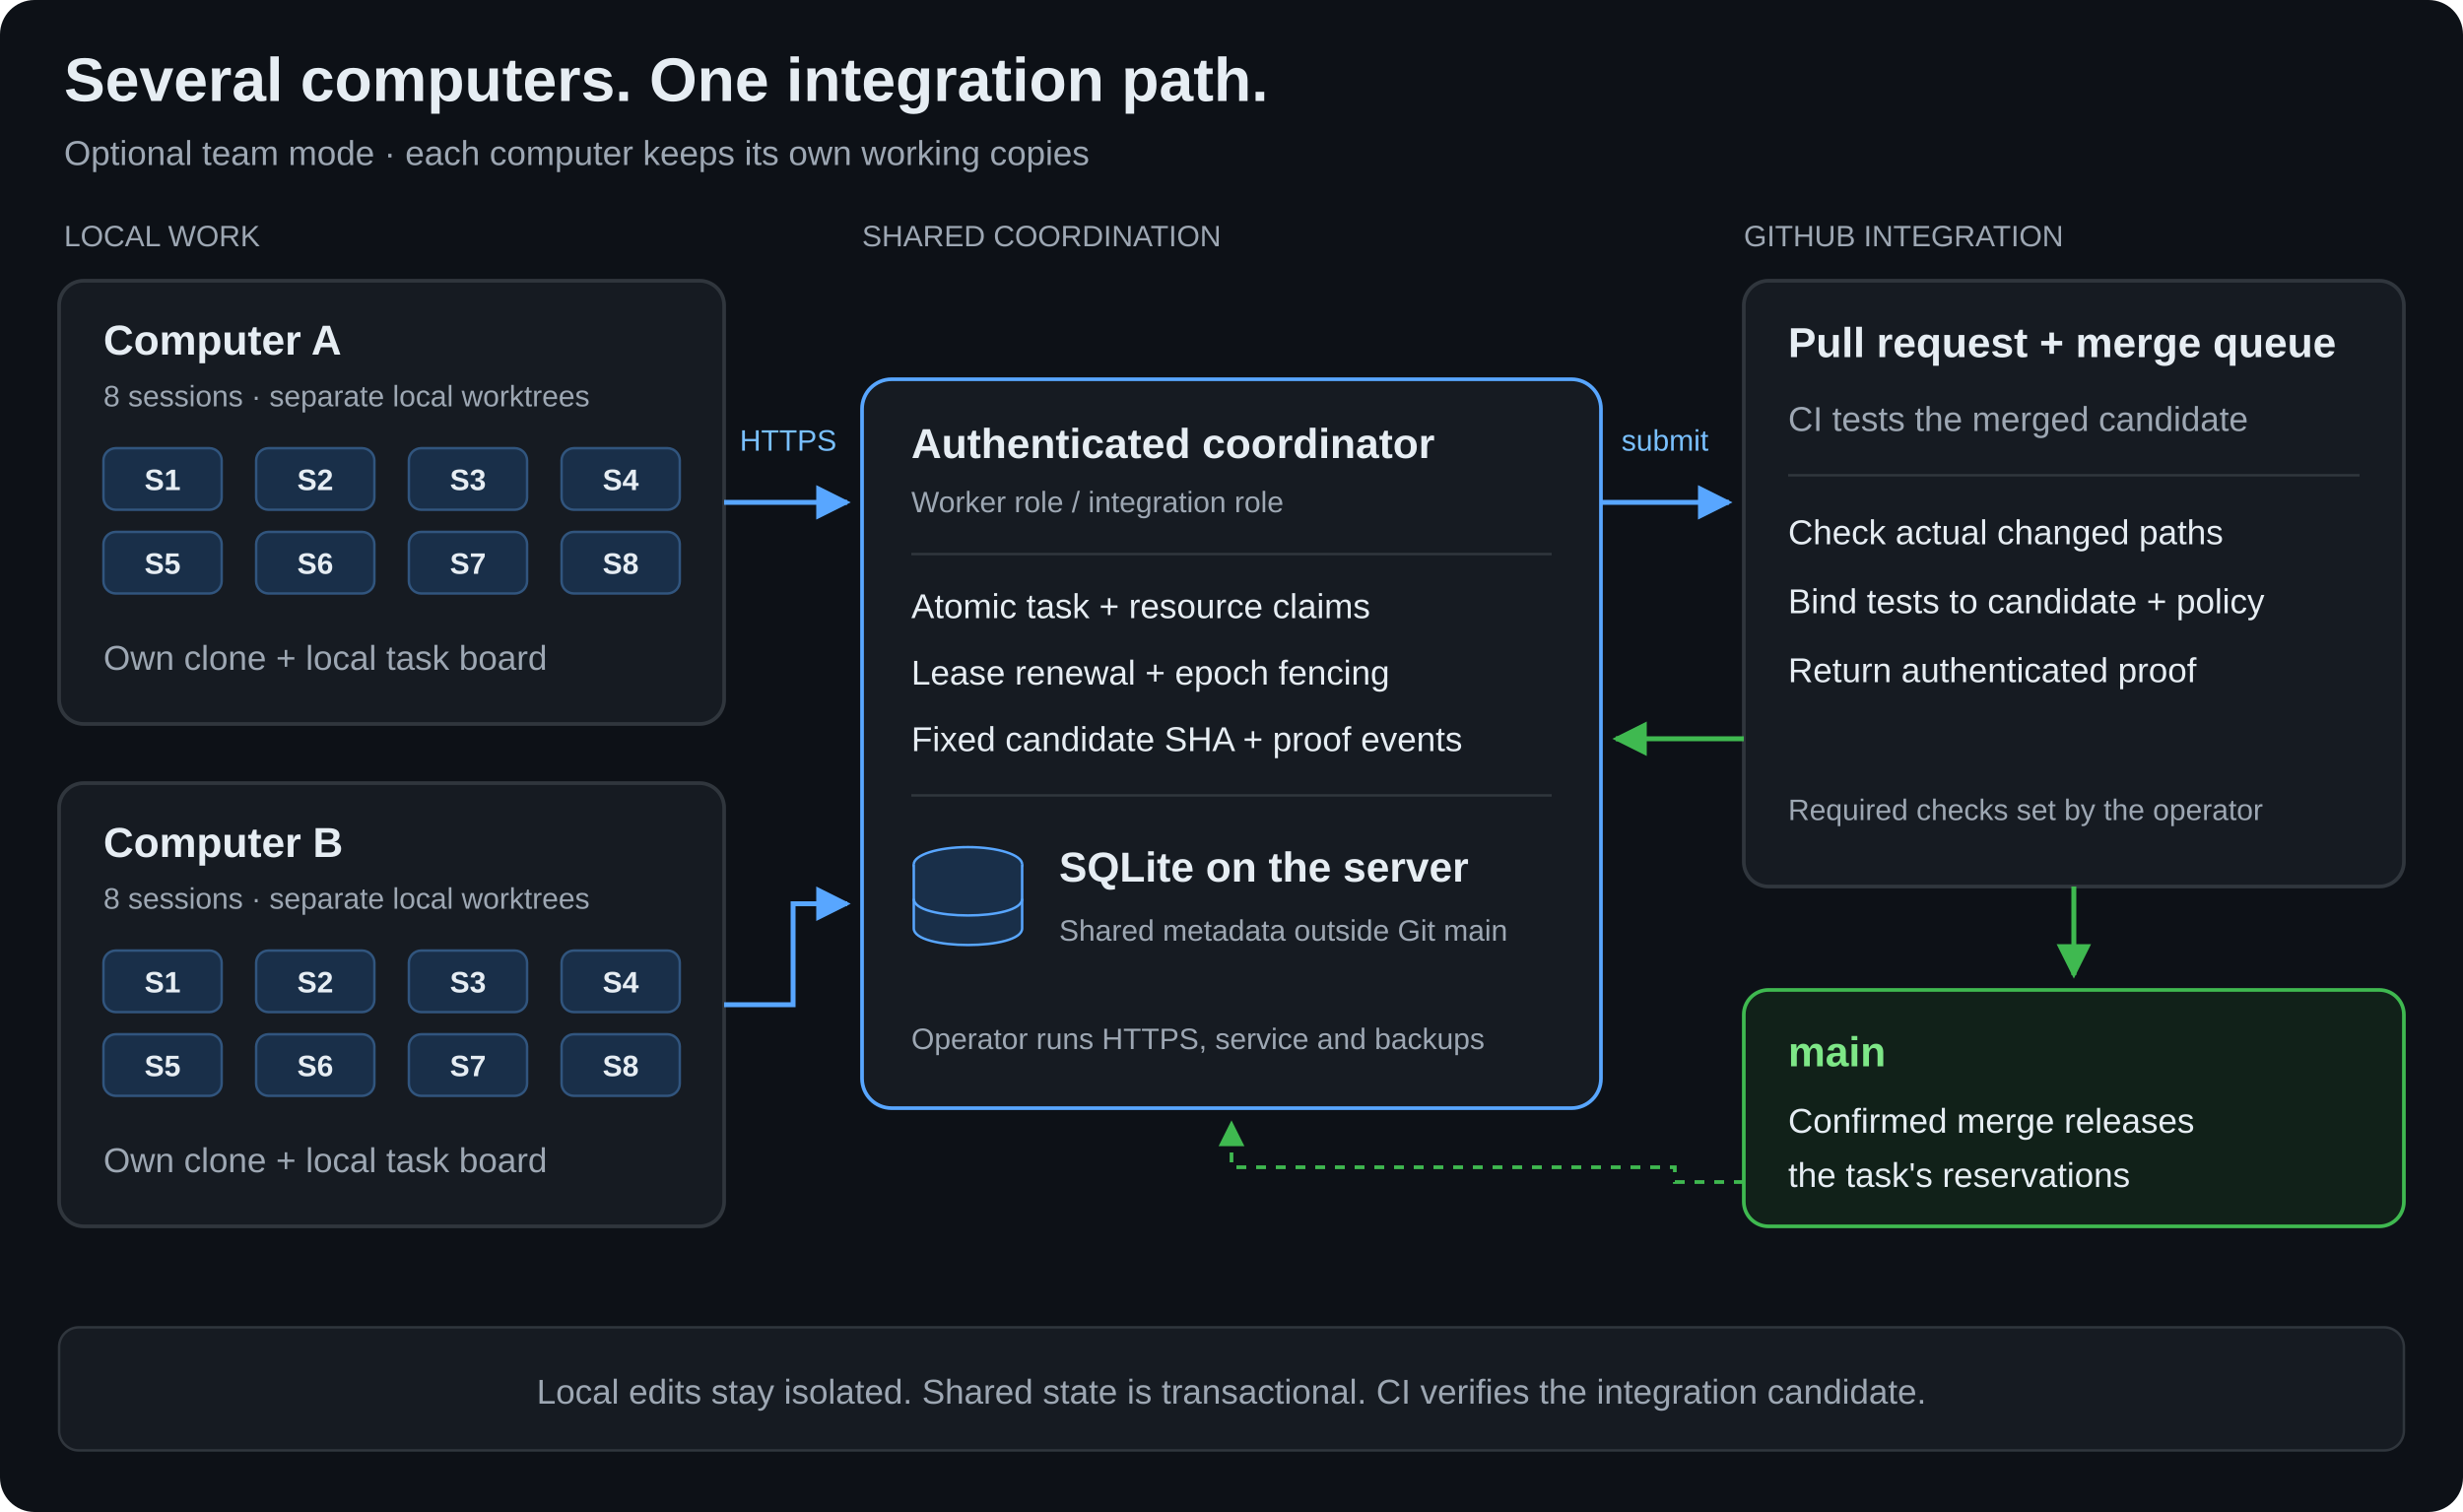
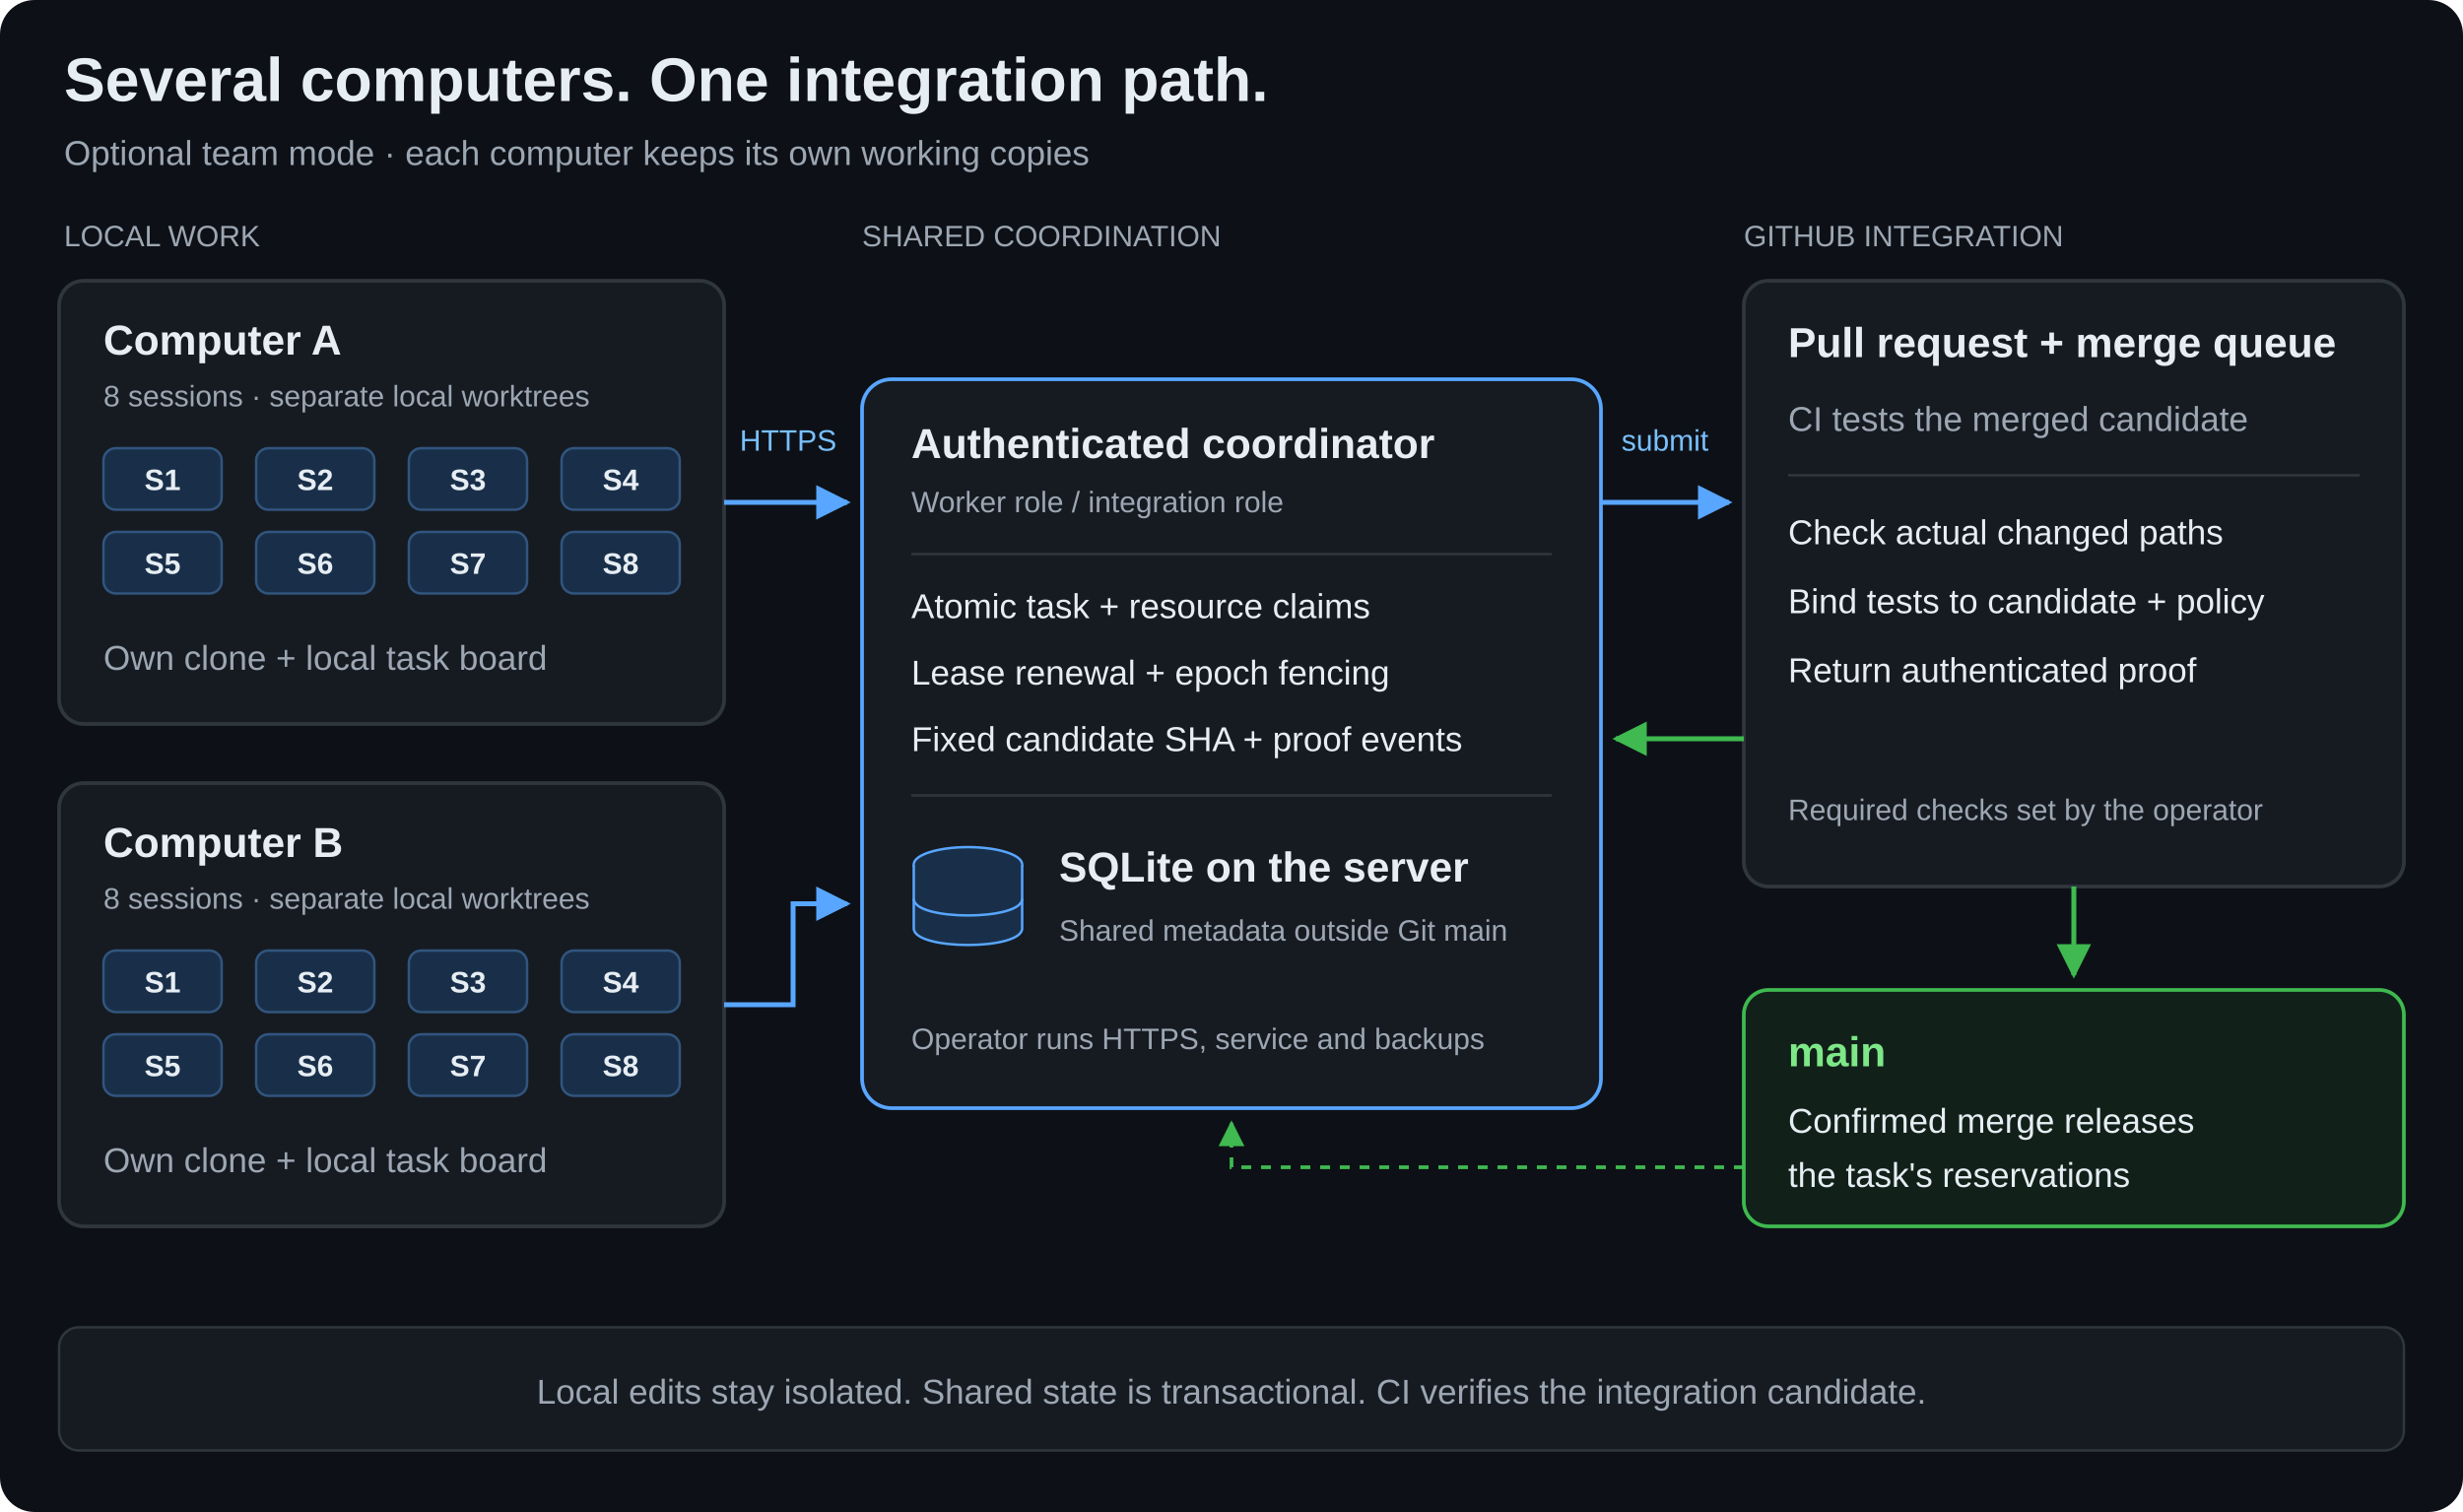
<svg xmlns="http://www.w3.org/2000/svg" width="1000" height="614" viewBox="0 0 1000 614" role="img" aria-labelledby="title description">
  <defs>
    <marker id="arrow" viewBox="0 0 10 10" refX="9" refY="5" markerWidth="7" markerHeight="7" orient="auto-start-reverse">
      <path d="M0 0L10 5L0 10Z" fill="#58a6ff" />
    </marker>
    <marker id="green" viewBox="0 0 10 10" refX="9" refY="5" markerWidth="7" markerHeight="7" orient="auto">
      <path d="M0 0L10 5L0 10Z" fill="#3fb950" />
    </marker>
    <style>
      text{font-family:-apple-system,BlinkMacSystemFont,"Segoe UI","Malgun Gothic",Arial,sans-serif;fill:#e6edf3}
      .title{font-size:25px;font-weight:700}.heading{font-size:17px;font-weight:650}.body{font-size:14px}.small{font-size:12px}.muted{fill:#9da7b3}.blue{fill:#79c0ff}.green{fill:#7ee787}.session{font-size:12px;font-weight:600;text-anchor:middle}
      .card{fill:#161b22;stroke:#30363d;stroke-width:1.5}.chip{fill:#192f49;stroke:#31557e}.line{fill:none;stroke:#58a6ff;stroke-width:2;marker-end:url(#arrow)}
    </style>
  </defs>
  <rect width="1000" height="614" rx="14" fill="#0d1117" />
  <text x="26" y="41" class="title">Several computers. One integration path.</text>
  <text x="26" y="67" class="body muted">Optional team mode · each computer keeps its own working copies</text>
  <text x="26" y="100" class="small muted">LOCAL WORK</text>
  <text x="350" y="100" class="small muted">SHARED COORDINATION</text>
  <text x="708" y="100" class="small muted">GITHUB INTEGRATION</text>
  <rect x="24" y="114" width="270" height="180" rx="10" class="card" />
  <text x="42" y="144" class="heading">Computer A</text>
  <text x="42" y="165" class="small muted">8 sessions · separate local worktrees</text>
  <g>
    <rect x="42" y="182" width="48" height="25" rx="5" class="chip" />
    <rect x="104" y="182" width="48" height="25" rx="5" class="chip" />
    <rect x="166" y="182" width="48" height="25" rx="5" class="chip" />
    <rect x="228" y="182" width="48" height="25" rx="5" class="chip" />
    <rect x="42" y="216" width="48" height="25" rx="5" class="chip" />
    <rect x="104" y="216" width="48" height="25" rx="5" class="chip" />
    <rect x="166" y="216" width="48" height="25" rx="5" class="chip" />
    <rect x="228" y="216" width="48" height="25" rx="5" class="chip" />
    <text x="66" y="199" class="session">S1</text>
    <text x="128" y="199" class="session">S2</text>
    <text x="190" y="199" class="session">S3</text>
    <text x="252" y="199" class="session">S4</text>
    <text x="66" y="233" class="session">S5</text>
    <text x="128" y="233" class="session">S6</text>
    <text x="190" y="233" class="session">S7</text>
    <text x="252" y="233" class="session">S8</text>
  </g>
  <text x="42" y="272" class="body muted">Own clone + local task board</text>
  <rect x="24" y="318" width="270" height="180" rx="10" class="card" />
  <text x="42" y="348" class="heading">Computer B</text>
  <text x="42" y="369" class="small muted">8 sessions · separate local worktrees</text>
  <g>
    <rect x="42" y="386" width="48" height="25" rx="5" class="chip" />
    <rect x="104" y="386" width="48" height="25" rx="5" class="chip" />
    <rect x="166" y="386" width="48" height="25" rx="5" class="chip" />
    <rect x="228" y="386" width="48" height="25" rx="5" class="chip" />
    <rect x="42" y="420" width="48" height="25" rx="5" class="chip" />
    <rect x="104" y="420" width="48" height="25" rx="5" class="chip" />
    <rect x="166" y="420" width="48" height="25" rx="5" class="chip" />
    <rect x="228" y="420" width="48" height="25" rx="5" class="chip" />
    <text x="66" y="403" class="session">S1</text>
    <text x="128" y="403" class="session">S2</text>
    <text x="190" y="403" class="session">S3</text>
    <text x="252" y="403" class="session">S4</text>
    <text x="66" y="437" class="session">S5</text>
    <text x="128" y="437" class="session">S6</text>
    <text x="190" y="437" class="session">S7</text>
    <text x="252" y="437" class="session">S8</text>
  </g>
  <text x="42" y="476" class="body muted">Own clone + local task board</text>
  <path d="M294 204H344" class="line" />
  <path d="M294 408H322V367H344" class="line" />
  <text x="320" y="183" class="small blue" text-anchor="middle">HTTPS</text>
  <rect x="350" y="154" width="300" height="296" rx="12" fill="#161b22" stroke="#58a6ff" stroke-width="1.5" />
  <text x="370" y="186" class="heading">Authenticated coordinator</text>
  <text x="370" y="208" class="small muted">Worker role / integration role</text>
  <path d="M370 225H630" stroke="#30363d" />
  <text x="370" y="251" class="body">Atomic task + resource claims</text>
  <text x="370" y="278" class="body">Lease renewal + epoch fencing</text>
  <text x="370" y="305" class="body">Fixed candidate SHA + proof events</text>
  <path d="M370 323H630" stroke="#30363d" />
  <ellipse cx="393" cy="351" rx="22" ry="7" fill="#192f49" stroke="#58a6ff" />
  <path d="M371 351V377C371 386 415 386 415 377V351" fill="#192f49" stroke="#58a6ff" />
  <path d="M371 365C371 374 415 374 415 365" fill="none" stroke="#58a6ff" />
  <text x="430" y="358" class="heading">SQLite on the server</text>
  <text x="430" y="382" class="small muted">Shared metadata outside Git main</text>
  <text x="370" y="426" class="small muted">Operator runs HTTPS, service and backups</text>
  <path d="M650 204H702" class="line" />
  <text x="676" y="183" class="small blue" text-anchor="middle">submit</text>
  <rect x="708" y="114" width="268" height="246" rx="10" class="card" />
  <text x="726" y="145" class="heading">Pull request + merge queue</text>
  <text x="726" y="175" class="body muted">CI tests the merged candidate</text>
  <path d="M726 193H958" stroke="#30363d" />
  <text x="726" y="221" class="body">Check actual changed paths</text>
  <text x="726" y="249" class="body">Bind tests to candidate + policy</text>
  <text x="726" y="277" class="body">Return authenticated proof</text>
  <text x="726" y="333" class="small muted">Required checks set by the operator</text>
  <path d="M708 300H656" fill="none" stroke="#3fb950" stroke-width="2" marker-end="url(#green)" />
  <path d="M842 360V396" fill="none" stroke="#3fb950" stroke-width="2" marker-end="url(#green)" />
  <rect x="708" y="402" width="268" height="96" rx="10" fill="#112119" stroke="#3fb950" stroke-width="1.5" />
  <text x="726" y="433" class="heading green">main</text>
  <text x="726" y="460" class="body">Confirmed merge releases</text>
  <text x="726" y="482" class="body">the task's reservations</text>
-   <path d="M708 480H680V474H500V456" fill="none" stroke="#3fb950" stroke-width="1.5" stroke-dasharray="4 4" marker-end="url(#green)" />
+   <path d="M708 474H500V456" fill="none" stroke="#3fb950" stroke-width="1.5" stroke-dasharray="4 4" marker-end="url(#green)" />
  <rect x="24" y="539" width="952" height="50" rx="8" fill="#161b22" stroke="#30363d" />
  <text x="500" y="570" text-anchor="middle" class="body muted">Local edits stay isolated. Shared state is transactional. CI verifies the integration candidate.</text>
</svg>
